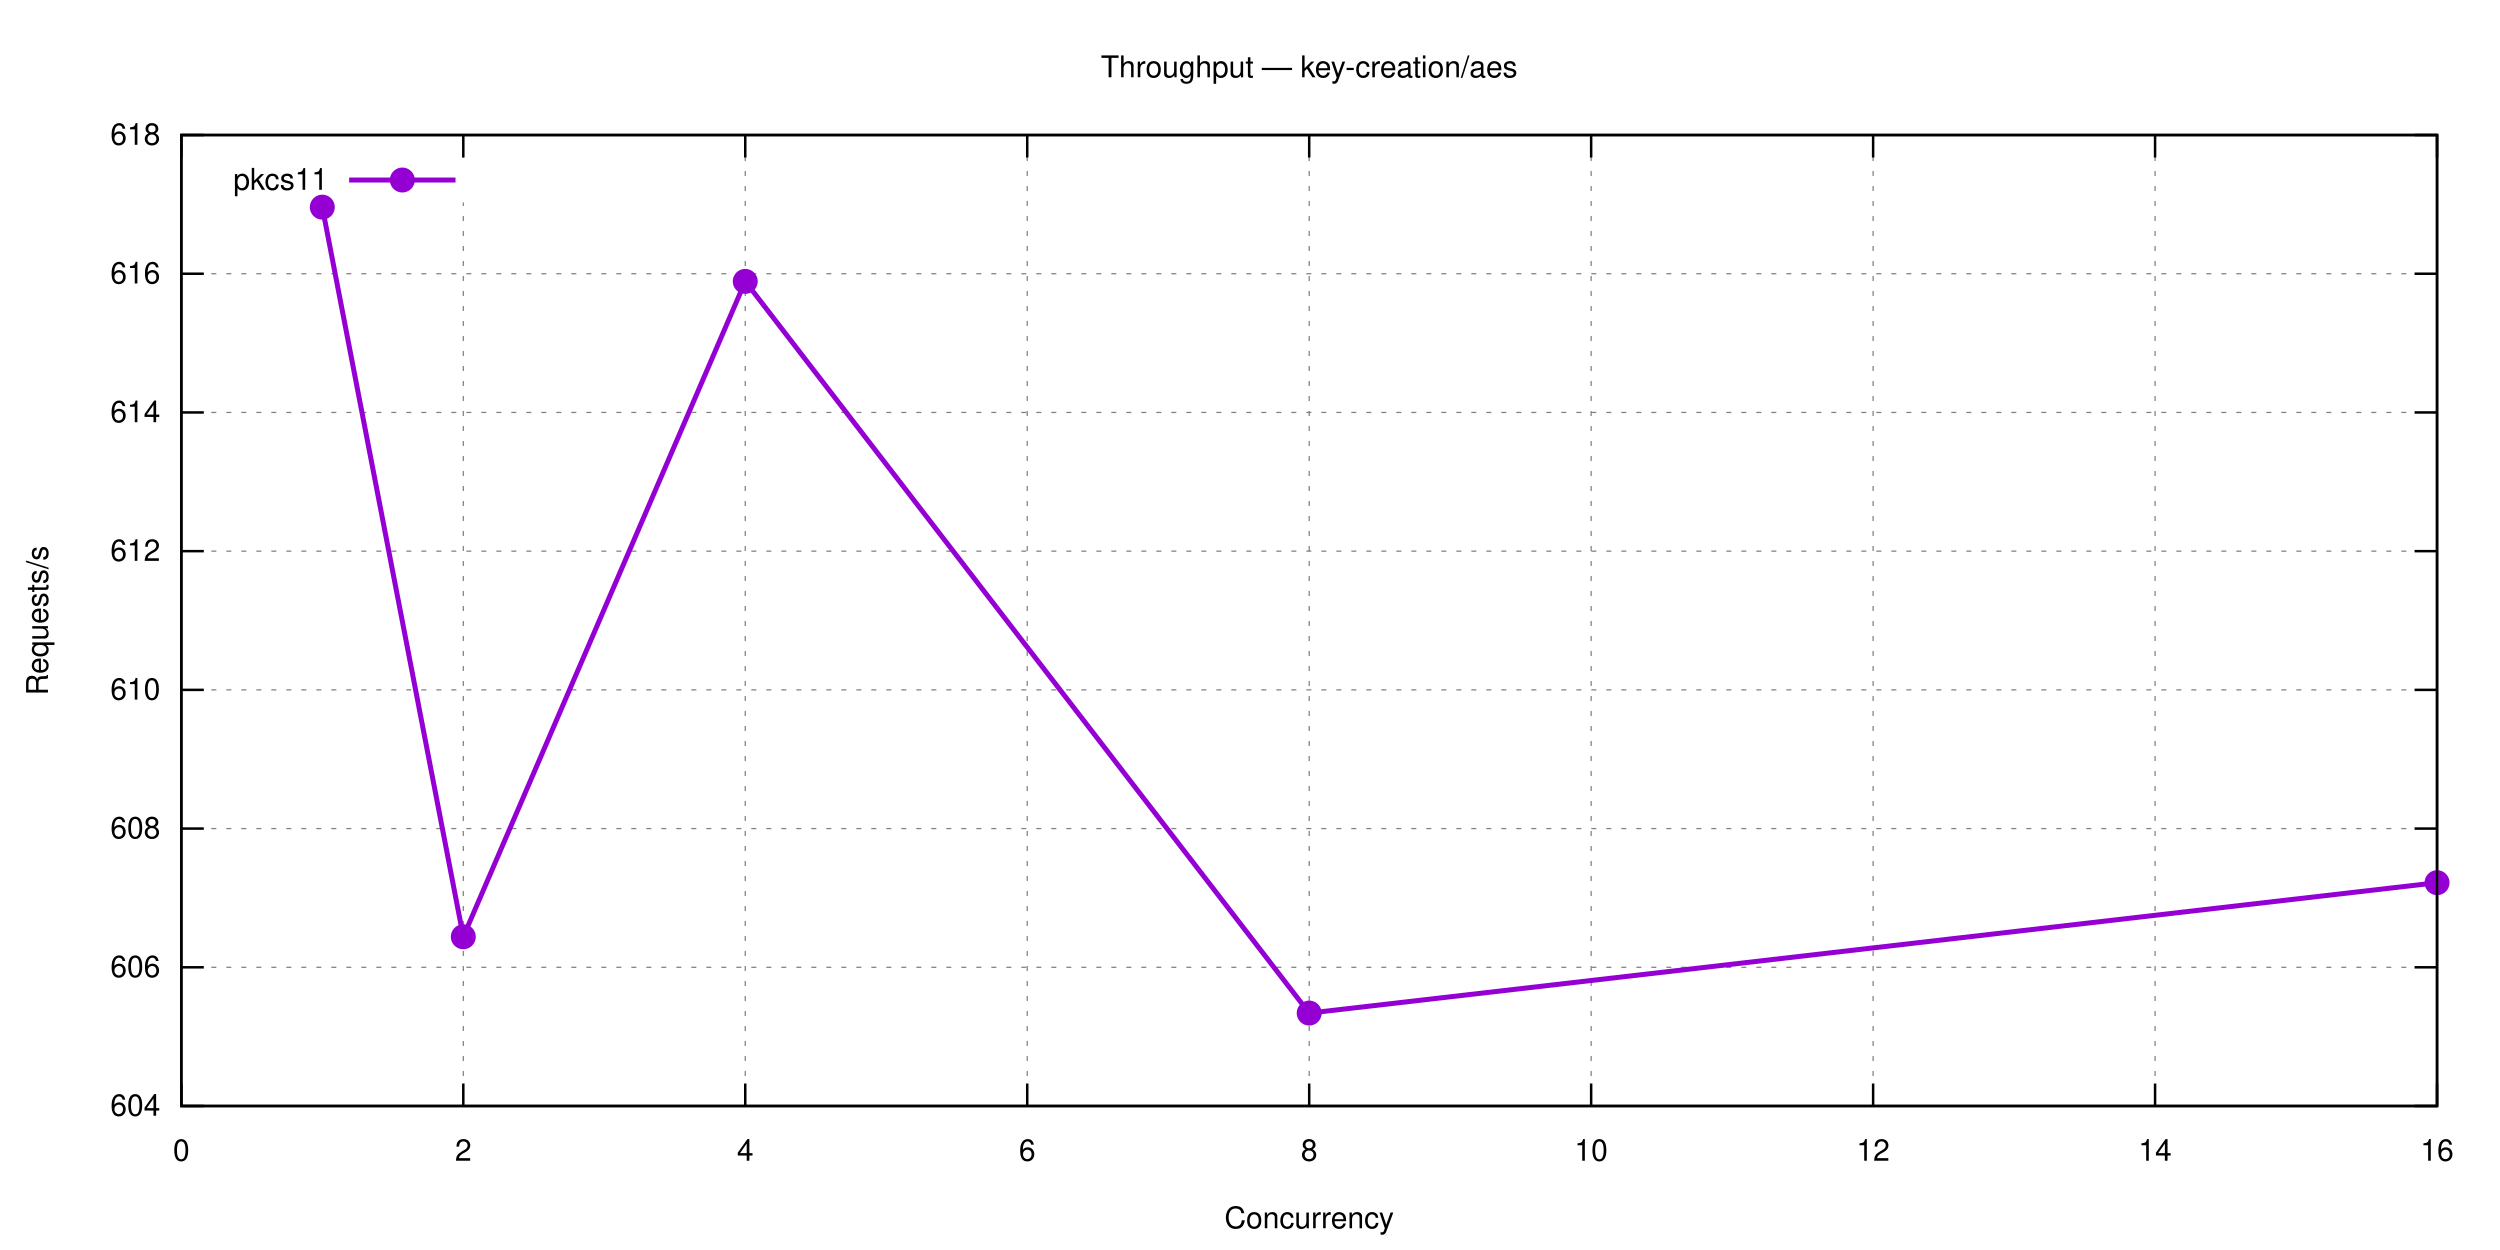
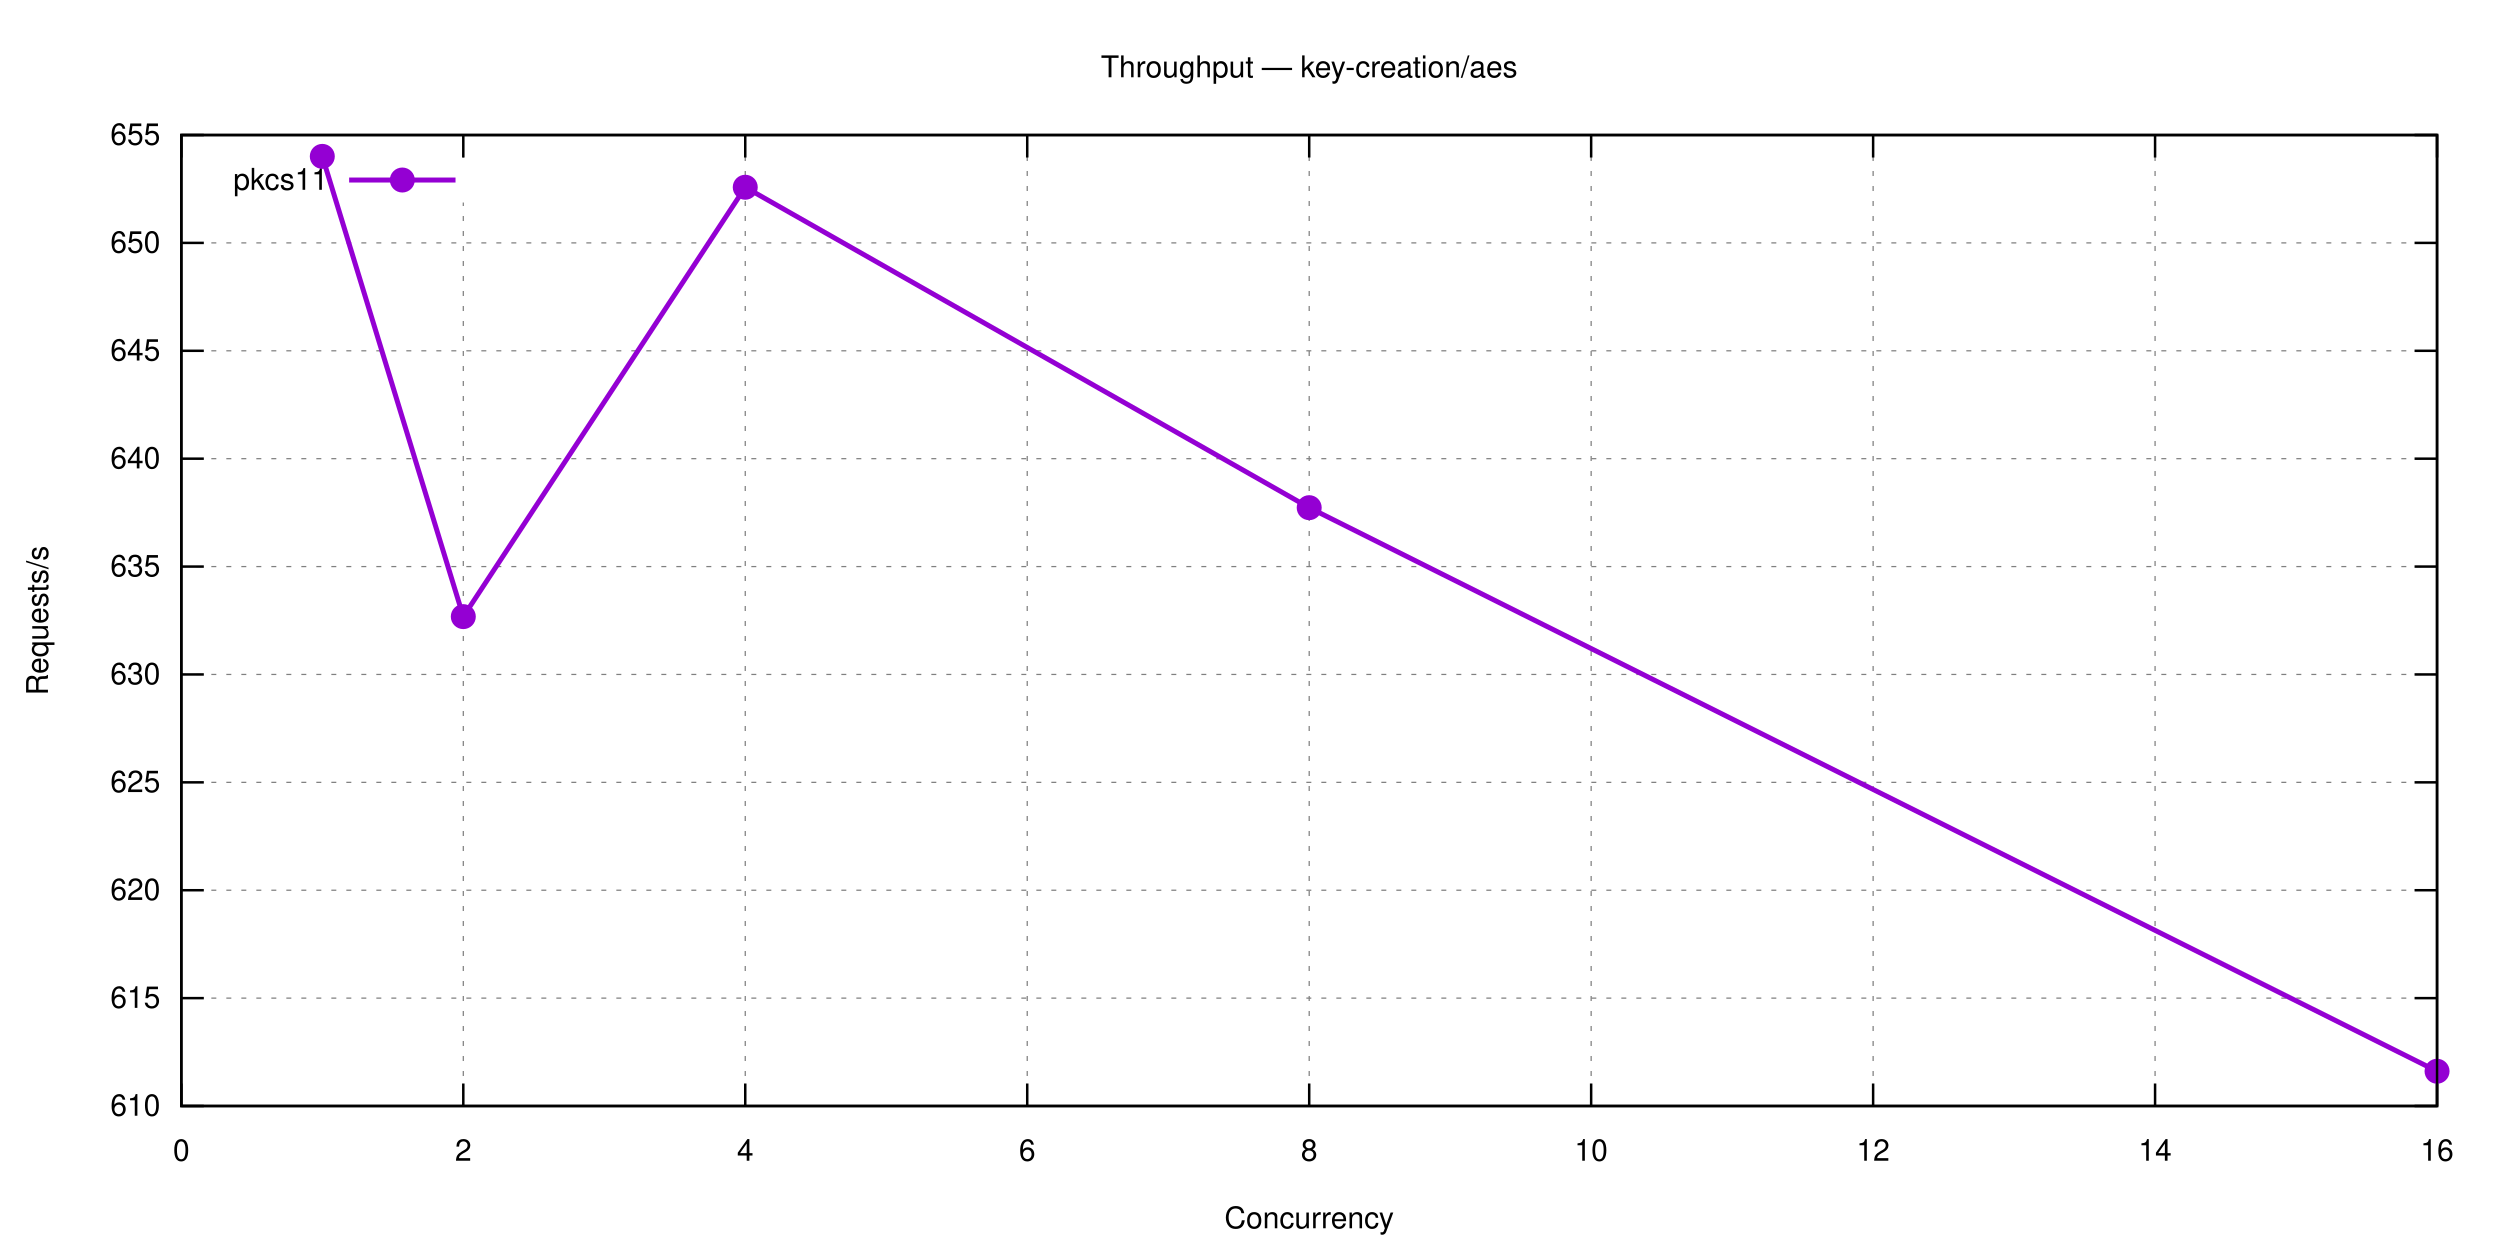
<svg xmlns="http://www.w3.org/2000/svg" xmlns:xlink="http://www.w3.org/1999/xlink" width="1000" height="500" viewBox="0 0 1000 500">
  <g id="gnuplot_canvas">
    <rect x="0" y="0" width="1000" height="500" fill="none" />
    <defs>
      <circle id="gpDot" r="0.5" stroke-width="0.5" stroke="currentColor" />
      <path id="gpPt0" stroke-width="0.222" stroke="currentColor" d="M-1,0 h2 M0,-1 v2" />
      <path id="gpPt1" stroke-width="0.222" stroke="currentColor" d="M-1,-1 L1,1 M1,-1 L-1,1" />
      <path id="gpPt2" stroke-width="0.222" stroke="currentColor" d="M-1,0 L1,0 M0,-1 L0,1 M-1,-1 L1,1 M-1,1 L1,-1" />
      <rect id="gpPt3" stroke-width="0.222" stroke="currentColor" x="-1" y="-1" width="2" height="2" />
      <rect id="gpPt4" stroke-width="0.222" stroke="currentColor" fill="currentColor" x="-1" y="-1" width="2" height="2" />
      <circle id="gpPt5" stroke-width="0.222" stroke="currentColor" cx="0" cy="0" r="1" />
      <use xlink:href="#gpPt5" id="gpPt6" fill="currentColor" stroke="none" />
      <path id="gpPt7" stroke-width="0.222" stroke="currentColor" d="M0,-1.33 L-1.33,0.67 L1.33,0.67 z" />
      <use xlink:href="#gpPt7" id="gpPt8" fill="currentColor" stroke="none" />
      <use xlink:href="#gpPt7" id="gpPt9" stroke="currentColor" transform="rotate(180)" />
      <use xlink:href="#gpPt9" id="gpPt10" fill="currentColor" stroke="none" />
      <use xlink:href="#gpPt3" id="gpPt11" stroke="currentColor" transform="rotate(45)" />
      <use xlink:href="#gpPt11" id="gpPt12" fill="currentColor" stroke="none" />
      <path id="gpPt13" stroke-width="0.222" stroke="currentColor" d="M0,1.330 L1.265,0.411 L0.782,-1.067 L-0.782,-1.076 L-1.265,0.411 z" />
      <use xlink:href="#gpPt13" id="gpPt14" fill="currentColor" stroke="none" />
      <filter id="textbox" filterUnits="objectBoundingBox" x="0" y="0" height="1" width="1">
        <feFlood flood-color="white" flood-opacity="1" result="bgnd" />
        <feComposite in="SourceGraphic" in2="bgnd" operator="atop" />
      </filter>
      <filter id="greybox" filterUnits="objectBoundingBox" x="0" y="0" height="1" width="1">
        <feFlood flood-color="lightgrey" flood-opacity="1" result="grey" />
        <feComposite in="SourceGraphic" in2="grey" operator="atop" />
      </filter>
    </defs>
    <g fill="none" color="white" stroke="currentColor" stroke-width="1.00" stroke-linecap="butt" stroke-linejoin="miter">
</g>
    <g fill="none" color="black" stroke="currentColor" stroke-width="1.00" stroke-linecap="butt" stroke-linejoin="miter">
</g>
    <g fill="none" color="black" stroke="black" stroke-width="0.50" stroke-linecap="butt" stroke-linejoin="miter">
</g>
    <g fill="none" color="gray" stroke="currentColor" stroke-width="0.50" stroke-linecap="butt" stroke-linejoin="miter">
      <path stroke="gray" stroke-dasharray="2,4" class="gridline" d="M72.53,442.40 L974.82,442.40  " />
    </g>
    <g fill="none" color="gray" stroke="gray" stroke-width="1.00" stroke-linecap="butt" stroke-linejoin="miter">
</g>
    <g fill="none" color="black" stroke="currentColor" stroke-width="1.00" stroke-linecap="butt" stroke-linejoin="miter">
      <path stroke="black" d="M72.53,442.40 L81.53,442.40 M974.82,442.40 L965.82,442.40  " />
      <g transform="translate(64.14,446.30)" stroke="none" fill="black" font-family="Helvetica" font-size="12.00" text-anchor="end">
        <text>
-           <tspan font-family="Helvetica"> 604</tspan>
-         </text>
-       </g>
-     </g>
-     <g fill="none" color="black" stroke="currentColor" stroke-width="1.00" stroke-linecap="butt" stroke-linejoin="miter">
- </g>
-     <g fill="none" color="black" stroke="black" stroke-width="0.50" stroke-linecap="butt" stroke-linejoin="miter">
- </g>
-     <g fill="none" color="gray" stroke="currentColor" stroke-width="0.50" stroke-linecap="butt" stroke-linejoin="miter">
-       <path stroke="gray" stroke-dasharray="2,4" class="gridline" d="M72.53,386.92 L974.82,386.92  " />
-     </g>
-     <g fill="none" color="gray" stroke="gray" stroke-width="1.00" stroke-linecap="butt" stroke-linejoin="miter">
- </g>
-     <g fill="none" color="black" stroke="currentColor" stroke-width="1.00" stroke-linecap="butt" stroke-linejoin="miter">
-       <path stroke="black" d="M72.53,386.92 L81.53,386.92 M974.82,386.92 L965.82,386.92  " />
-       <g transform="translate(64.14,390.82)" stroke="none" fill="black" font-family="Helvetica" font-size="12.00" text-anchor="end">
-         <text>
-           <tspan font-family="Helvetica"> 606</tspan>
-         </text>
-       </g>
-     </g>
-     <g fill="none" color="black" stroke="currentColor" stroke-width="1.00" stroke-linecap="butt" stroke-linejoin="miter">
- </g>
-     <g fill="none" color="black" stroke="black" stroke-width="0.50" stroke-linecap="butt" stroke-linejoin="miter">
- </g>
-     <g fill="none" color="gray" stroke="currentColor" stroke-width="0.50" stroke-linecap="butt" stroke-linejoin="miter">
-       <path stroke="gray" stroke-dasharray="2,4" class="gridline" d="M72.53,331.43 L974.82,331.43  " />
-     </g>
-     <g fill="none" color="gray" stroke="gray" stroke-width="1.00" stroke-linecap="butt" stroke-linejoin="miter">
- </g>
-     <g fill="none" color="black" stroke="currentColor" stroke-width="1.00" stroke-linecap="butt" stroke-linejoin="miter">
-       <path stroke="black" d="M72.53,331.43 L81.53,331.43 M974.82,331.43 L965.82,331.43  " />
-       <g transform="translate(64.14,335.33)" stroke="none" fill="black" font-family="Helvetica" font-size="12.00" text-anchor="end">
-         <text>
-           <tspan font-family="Helvetica"> 608</tspan>
-         </text>
-       </g>
-     </g>
-     <g fill="none" color="black" stroke="currentColor" stroke-width="1.00" stroke-linecap="butt" stroke-linejoin="miter">
- </g>
-     <g fill="none" color="black" stroke="black" stroke-width="0.50" stroke-linecap="butt" stroke-linejoin="miter">
- </g>
-     <g fill="none" color="gray" stroke="currentColor" stroke-width="0.50" stroke-linecap="butt" stroke-linejoin="miter">
-       <path stroke="gray" stroke-dasharray="2,4" class="gridline" d="M72.53,275.95 L974.82,275.95  " />
-     </g>
-     <g fill="none" color="gray" stroke="gray" stroke-width="1.00" stroke-linecap="butt" stroke-linejoin="miter">
- </g>
-     <g fill="none" color="black" stroke="currentColor" stroke-width="1.00" stroke-linecap="butt" stroke-linejoin="miter">
-       <path stroke="black" d="M72.53,275.95 L81.53,275.95 M974.82,275.95 L965.82,275.95  " />
-       <g transform="translate(64.14,279.85)" stroke="none" fill="black" font-family="Helvetica" font-size="12.00" text-anchor="end">
-         <text>
          <tspan font-family="Helvetica"> 610</tspan>
        </text>
      </g>
    </g>
    <g fill="none" color="black" stroke="currentColor" stroke-width="1.00" stroke-linecap="butt" stroke-linejoin="miter">
</g>
    <g fill="none" color="black" stroke="black" stroke-width="0.50" stroke-linecap="butt" stroke-linejoin="miter">
</g>
    <g fill="none" color="gray" stroke="currentColor" stroke-width="0.50" stroke-linecap="butt" stroke-linejoin="miter">
-       <path stroke="gray" stroke-dasharray="2,4" class="gridline" d="M72.53,220.46 L974.82,220.46  " />
-     </g>
-     <g fill="none" color="gray" stroke="gray" stroke-width="1.00" stroke-linecap="butt" stroke-linejoin="miter">
- </g>
-     <g fill="none" color="black" stroke="currentColor" stroke-width="1.00" stroke-linecap="butt" stroke-linejoin="miter">
-       <path stroke="black" d="M72.53,220.46 L81.53,220.46 M974.82,220.46 L965.82,220.46  " />
-       <g transform="translate(64.14,224.36)" stroke="none" fill="black" font-family="Helvetica" font-size="12.00" text-anchor="end">
-         <text>
-           <tspan font-family="Helvetica"> 612</tspan>
-         </text>
-       </g>
-     </g>
-     <g fill="none" color="black" stroke="currentColor" stroke-width="1.00" stroke-linecap="butt" stroke-linejoin="miter">
- </g>
-     <g fill="none" color="black" stroke="black" stroke-width="0.50" stroke-linecap="butt" stroke-linejoin="miter">
- </g>
-     <g fill="none" color="gray" stroke="currentColor" stroke-width="0.50" stroke-linecap="butt" stroke-linejoin="miter">
-       <path stroke="gray" stroke-dasharray="2,4" class="gridline" d="M72.53,164.98 L974.82,164.98  " />
-     </g>
-     <g fill="none" color="gray" stroke="gray" stroke-width="1.00" stroke-linecap="butt" stroke-linejoin="miter">
- </g>
-     <g fill="none" color="black" stroke="currentColor" stroke-width="1.00" stroke-linecap="butt" stroke-linejoin="miter">
-       <path stroke="black" d="M72.53,164.98 L81.53,164.98 M974.82,164.98 L965.82,164.98  " />
-       <g transform="translate(64.14,168.88)" stroke="none" fill="black" font-family="Helvetica" font-size="12.00" text-anchor="end">
-         <text>
-           <tspan font-family="Helvetica"> 614</tspan>
-         </text>
-       </g>
-     </g>
-     <g fill="none" color="black" stroke="currentColor" stroke-width="1.00" stroke-linecap="butt" stroke-linejoin="miter">
- </g>
-     <g fill="none" color="black" stroke="black" stroke-width="0.50" stroke-linecap="butt" stroke-linejoin="miter">
- </g>
-     <g fill="none" color="gray" stroke="currentColor" stroke-width="0.50" stroke-linecap="butt" stroke-linejoin="miter">
-       <path stroke="gray" stroke-dasharray="2,4" class="gridline" d="M72.53,109.49 L974.82,109.49  " />
-     </g>
-     <g fill="none" color="gray" stroke="gray" stroke-width="1.00" stroke-linecap="butt" stroke-linejoin="miter">
- </g>
-     <g fill="none" color="black" stroke="currentColor" stroke-width="1.00" stroke-linecap="butt" stroke-linejoin="miter">
-       <path stroke="black" d="M72.53,109.49 L81.53,109.49 M974.82,109.49 L965.82,109.49  " />
-       <g transform="translate(64.14,113.39)" stroke="none" fill="black" font-family="Helvetica" font-size="12.00" text-anchor="end">
-         <text>
-           <tspan font-family="Helvetica"> 616</tspan>
+       <path stroke="gray" stroke-dasharray="2,4" class="gridline" d="M72.53,399.25 L974.82,399.25  " />
+     </g>
+     <g fill="none" color="gray" stroke="gray" stroke-width="1.00" stroke-linecap="butt" stroke-linejoin="miter">
+ </g>
+     <g fill="none" color="black" stroke="currentColor" stroke-width="1.00" stroke-linecap="butt" stroke-linejoin="miter">
+       <path stroke="black" d="M72.53,399.25 L81.53,399.25 M974.82,399.25 L965.82,399.25  " />
+       <g transform="translate(64.14,403.15)" stroke="none" fill="black" font-family="Helvetica" font-size="12.00" text-anchor="end">
+         <text>
+           <tspan font-family="Helvetica"> 615</tspan>
+         </text>
+       </g>
+     </g>
+     <g fill="none" color="black" stroke="currentColor" stroke-width="1.00" stroke-linecap="butt" stroke-linejoin="miter">
+ </g>
+     <g fill="none" color="black" stroke="black" stroke-width="0.50" stroke-linecap="butt" stroke-linejoin="miter">
+ </g>
+     <g fill="none" color="gray" stroke="currentColor" stroke-width="0.50" stroke-linecap="butt" stroke-linejoin="miter">
+       <path stroke="gray" stroke-dasharray="2,4" class="gridline" d="M72.53,356.09 L974.82,356.09  " />
+     </g>
+     <g fill="none" color="gray" stroke="gray" stroke-width="1.00" stroke-linecap="butt" stroke-linejoin="miter">
+ </g>
+     <g fill="none" color="black" stroke="currentColor" stroke-width="1.00" stroke-linecap="butt" stroke-linejoin="miter">
+       <path stroke="black" d="M72.53,356.09 L81.53,356.09 M974.82,356.09 L965.82,356.09  " />
+       <g transform="translate(64.14,359.99)" stroke="none" fill="black" font-family="Helvetica" font-size="12.00" text-anchor="end">
+         <text>
+           <tspan font-family="Helvetica"> 620</tspan>
+         </text>
+       </g>
+     </g>
+     <g fill="none" color="black" stroke="currentColor" stroke-width="1.00" stroke-linecap="butt" stroke-linejoin="miter">
+ </g>
+     <g fill="none" color="black" stroke="black" stroke-width="0.50" stroke-linecap="butt" stroke-linejoin="miter">
+ </g>
+     <g fill="none" color="gray" stroke="currentColor" stroke-width="0.50" stroke-linecap="butt" stroke-linejoin="miter">
+       <path stroke="gray" stroke-dasharray="2,4" class="gridline" d="M72.53,312.94 L974.82,312.94  " />
+     </g>
+     <g fill="none" color="gray" stroke="gray" stroke-width="1.00" stroke-linecap="butt" stroke-linejoin="miter">
+ </g>
+     <g fill="none" color="black" stroke="currentColor" stroke-width="1.00" stroke-linecap="butt" stroke-linejoin="miter">
+       <path stroke="black" d="M72.53,312.94 L81.53,312.94 M974.82,312.94 L965.82,312.94  " />
+       <g transform="translate(64.14,316.84)" stroke="none" fill="black" font-family="Helvetica" font-size="12.00" text-anchor="end">
+         <text>
+           <tspan font-family="Helvetica"> 625</tspan>
+         </text>
+       </g>
+     </g>
+     <g fill="none" color="black" stroke="currentColor" stroke-width="1.00" stroke-linecap="butt" stroke-linejoin="miter">
+ </g>
+     <g fill="none" color="black" stroke="black" stroke-width="0.50" stroke-linecap="butt" stroke-linejoin="miter">
+ </g>
+     <g fill="none" color="gray" stroke="currentColor" stroke-width="0.50" stroke-linecap="butt" stroke-linejoin="miter">
+       <path stroke="gray" stroke-dasharray="2,4" class="gridline" d="M72.53,269.78 L974.82,269.78  " />
+     </g>
+     <g fill="none" color="gray" stroke="gray" stroke-width="1.00" stroke-linecap="butt" stroke-linejoin="miter">
+ </g>
+     <g fill="none" color="black" stroke="currentColor" stroke-width="1.00" stroke-linecap="butt" stroke-linejoin="miter">
+       <path stroke="black" d="M72.53,269.78 L81.53,269.78 M974.82,269.78 L965.82,269.78  " />
+       <g transform="translate(64.14,273.68)" stroke="none" fill="black" font-family="Helvetica" font-size="12.00" text-anchor="end">
+         <text>
+           <tspan font-family="Helvetica"> 630</tspan>
+         </text>
+       </g>
+     </g>
+     <g fill="none" color="black" stroke="currentColor" stroke-width="1.00" stroke-linecap="butt" stroke-linejoin="miter">
+ </g>
+     <g fill="none" color="black" stroke="black" stroke-width="0.50" stroke-linecap="butt" stroke-linejoin="miter">
+ </g>
+     <g fill="none" color="gray" stroke="currentColor" stroke-width="0.50" stroke-linecap="butt" stroke-linejoin="miter">
+       <path stroke="gray" stroke-dasharray="2,4" class="gridline" d="M72.53,226.63 L974.82,226.63  " />
+     </g>
+     <g fill="none" color="gray" stroke="gray" stroke-width="1.00" stroke-linecap="butt" stroke-linejoin="miter">
+ </g>
+     <g fill="none" color="black" stroke="currentColor" stroke-width="1.00" stroke-linecap="butt" stroke-linejoin="miter">
+       <path stroke="black" d="M72.53,226.63 L81.53,226.63 M974.82,226.63 L965.82,226.63  " />
+       <g transform="translate(64.14,230.53)" stroke="none" fill="black" font-family="Helvetica" font-size="12.00" text-anchor="end">
+         <text>
+           <tspan font-family="Helvetica"> 635</tspan>
+         </text>
+       </g>
+     </g>
+     <g fill="none" color="black" stroke="currentColor" stroke-width="1.00" stroke-linecap="butt" stroke-linejoin="miter">
+ </g>
+     <g fill="none" color="black" stroke="black" stroke-width="0.50" stroke-linecap="butt" stroke-linejoin="miter">
+ </g>
+     <g fill="none" color="gray" stroke="currentColor" stroke-width="0.50" stroke-linecap="butt" stroke-linejoin="miter">
+       <path stroke="gray" stroke-dasharray="2,4" class="gridline" d="M72.53,183.47 L974.82,183.47  " />
+     </g>
+     <g fill="none" color="gray" stroke="gray" stroke-width="1.00" stroke-linecap="butt" stroke-linejoin="miter">
+ </g>
+     <g fill="none" color="black" stroke="currentColor" stroke-width="1.00" stroke-linecap="butt" stroke-linejoin="miter">
+       <path stroke="black" d="M72.53,183.47 L81.53,183.47 M974.82,183.47 L965.82,183.47  " />
+       <g transform="translate(64.14,187.37)" stroke="none" fill="black" font-family="Helvetica" font-size="12.00" text-anchor="end">
+         <text>
+           <tspan font-family="Helvetica"> 640</tspan>
+         </text>
+       </g>
+     </g>
+     <g fill="none" color="black" stroke="currentColor" stroke-width="1.00" stroke-linecap="butt" stroke-linejoin="miter">
+ </g>
+     <g fill="none" color="black" stroke="black" stroke-width="0.50" stroke-linecap="butt" stroke-linejoin="miter">
+ </g>
+     <g fill="none" color="gray" stroke="currentColor" stroke-width="0.50" stroke-linecap="butt" stroke-linejoin="miter">
+       <path stroke="gray" stroke-dasharray="2,4" class="gridline" d="M72.53,140.32 L974.82,140.32  " />
+     </g>
+     <g fill="none" color="gray" stroke="gray" stroke-width="1.00" stroke-linecap="butt" stroke-linejoin="miter">
+ </g>
+     <g fill="none" color="black" stroke="currentColor" stroke-width="1.00" stroke-linecap="butt" stroke-linejoin="miter">
+       <path stroke="black" d="M72.53,140.32 L81.53,140.32 M974.82,140.32 L965.82,140.32  " />
+       <g transform="translate(64.14,144.22)" stroke="none" fill="black" font-family="Helvetica" font-size="12.00" text-anchor="end">
+         <text>
+           <tspan font-family="Helvetica"> 645</tspan>
+         </text>
+       </g>
+     </g>
+     <g fill="none" color="black" stroke="currentColor" stroke-width="1.00" stroke-linecap="butt" stroke-linejoin="miter">
+ </g>
+     <g fill="none" color="black" stroke="black" stroke-width="0.50" stroke-linecap="butt" stroke-linejoin="miter">
+ </g>
+     <g fill="none" color="gray" stroke="currentColor" stroke-width="0.50" stroke-linecap="butt" stroke-linejoin="miter">
+       <path stroke="gray" stroke-dasharray="2,4" class="gridline" d="M72.53,97.16 L974.82,97.16  " />
+     </g>
+     <g fill="none" color="gray" stroke="gray" stroke-width="1.00" stroke-linecap="butt" stroke-linejoin="miter">
+ </g>
+     <g fill="none" color="black" stroke="currentColor" stroke-width="1.00" stroke-linecap="butt" stroke-linejoin="miter">
+       <path stroke="black" d="M72.53,97.16 L81.53,97.16 M974.82,97.16 L965.82,97.16  " />
+       <g transform="translate(64.14,101.06)" stroke="none" fill="black" font-family="Helvetica" font-size="12.00" text-anchor="end">
+         <text>
+           <tspan font-family="Helvetica"> 650</tspan>
        </text>
      </g>
    </g>
    <g fill="none" color="black" stroke="currentColor" stroke-width="1.00" stroke-linecap="butt" stroke-linejoin="miter">
</g>
    <g fill="none" color="black" stroke="black" stroke-width="0.50" stroke-linecap="butt" stroke-linejoin="miter">
</g>
    <g fill="none" color="gray" stroke="currentColor" stroke-width="0.50" stroke-linecap="butt" stroke-linejoin="miter">
      <path stroke="gray" stroke-dasharray="2,4" class="gridline" d="M72.53,54.01 L974.82,54.01  " />
    </g>
    <g fill="none" color="gray" stroke="gray" stroke-width="1.00" stroke-linecap="butt" stroke-linejoin="miter">
</g>
    <g fill="none" color="black" stroke="currentColor" stroke-width="1.00" stroke-linecap="butt" stroke-linejoin="miter">
      <path stroke="black" d="M72.53,54.01 L81.53,54.01 M974.82,54.01 L965.82,54.01  " />
      <g transform="translate(64.14,57.91)" stroke="none" fill="black" font-family="Helvetica" font-size="12.00" text-anchor="end">
        <text>
-           <tspan font-family="Helvetica"> 618</tspan>
+           <tspan font-family="Helvetica"> 655</tspan>
        </text>
      </g>
    </g>
    <g fill="none" color="black" stroke="currentColor" stroke-width="1.00" stroke-linecap="butt" stroke-linejoin="miter">
</g>
    <g fill="none" color="black" stroke="black" stroke-width="0.50" stroke-linecap="butt" stroke-linejoin="miter">
</g>
    <g fill="none" color="gray" stroke="currentColor" stroke-width="0.50" stroke-linecap="butt" stroke-linejoin="miter">
      <path stroke="gray" stroke-dasharray="2,4" class="gridline" d="M72.53,442.40 L72.53,54.01  " />
    </g>
    <g fill="none" color="gray" stroke="gray" stroke-width="1.00" stroke-linecap="butt" stroke-linejoin="miter">
</g>
    <g fill="none" color="black" stroke="currentColor" stroke-width="1.00" stroke-linecap="butt" stroke-linejoin="miter">
      <path stroke="black" d="M72.53,442.40 L72.53,433.40 M72.53,54.01 L72.53,63.01  " />
      <g transform="translate(72.53,464.30)" stroke="none" fill="black" font-family="Helvetica" font-size="12.00" text-anchor="middle">
        <text>
          <tspan font-family="Helvetica"> 0</tspan>
        </text>
      </g>
    </g>
    <g fill="none" color="black" stroke="currentColor" stroke-width="1.00" stroke-linecap="butt" stroke-linejoin="miter">
</g>
    <g fill="none" color="black" stroke="black" stroke-width="0.50" stroke-linecap="butt" stroke-linejoin="miter">
</g>
    <g fill="none" color="gray" stroke="currentColor" stroke-width="0.50" stroke-linecap="butt" stroke-linejoin="miter">
      <path stroke="gray" stroke-dasharray="2,4" class="gridline" d="M185.32,442.40 L185.32,81.01 M185.32,63.01 L185.32,54.01  " />
    </g>
    <g fill="none" color="gray" stroke="gray" stroke-width="1.00" stroke-linecap="butt" stroke-linejoin="miter">
</g>
    <g fill="none" color="black" stroke="currentColor" stroke-width="1.00" stroke-linecap="butt" stroke-linejoin="miter">
      <path stroke="black" d="M185.32,442.40 L185.32,433.40 M185.32,54.01 L185.32,63.01  " />
      <g transform="translate(185.32,464.30)" stroke="none" fill="black" font-family="Helvetica" font-size="12.00" text-anchor="middle">
        <text>
          <tspan font-family="Helvetica"> 2</tspan>
        </text>
      </g>
    </g>
    <g fill="none" color="black" stroke="currentColor" stroke-width="1.00" stroke-linecap="butt" stroke-linejoin="miter">
</g>
    <g fill="none" color="black" stroke="black" stroke-width="0.50" stroke-linecap="butt" stroke-linejoin="miter">
</g>
    <g fill="none" color="gray" stroke="currentColor" stroke-width="0.50" stroke-linecap="butt" stroke-linejoin="miter">
      <path stroke="gray" stroke-dasharray="2,4" class="gridline" d="M298.10,442.40 L298.10,54.01  " />
    </g>
    <g fill="none" color="gray" stroke="gray" stroke-width="1.00" stroke-linecap="butt" stroke-linejoin="miter">
</g>
    <g fill="none" color="black" stroke="currentColor" stroke-width="1.00" stroke-linecap="butt" stroke-linejoin="miter">
      <path stroke="black" d="M298.10,442.40 L298.10,433.40 M298.10,54.01 L298.10,63.01  " />
      <g transform="translate(298.10,464.30)" stroke="none" fill="black" font-family="Helvetica" font-size="12.00" text-anchor="middle">
        <text>
          <tspan font-family="Helvetica"> 4</tspan>
        </text>
      </g>
    </g>
    <g fill="none" color="black" stroke="currentColor" stroke-width="1.00" stroke-linecap="butt" stroke-linejoin="miter">
</g>
    <g fill="none" color="black" stroke="black" stroke-width="0.50" stroke-linecap="butt" stroke-linejoin="miter">
</g>
    <g fill="none" color="gray" stroke="currentColor" stroke-width="0.50" stroke-linecap="butt" stroke-linejoin="miter">
      <path stroke="gray" stroke-dasharray="2,4" class="gridline" d="M410.89,442.40 L410.89,54.01  " />
    </g>
    <g fill="none" color="gray" stroke="gray" stroke-width="1.00" stroke-linecap="butt" stroke-linejoin="miter">
</g>
    <g fill="none" color="black" stroke="currentColor" stroke-width="1.00" stroke-linecap="butt" stroke-linejoin="miter">
      <path stroke="black" d="M410.89,442.40 L410.89,433.40 M410.89,54.01 L410.89,63.01  " />
      <g transform="translate(410.89,464.30)" stroke="none" fill="black" font-family="Helvetica" font-size="12.00" text-anchor="middle">
        <text>
          <tspan font-family="Helvetica"> 6</tspan>
        </text>
      </g>
    </g>
    <g fill="none" color="black" stroke="currentColor" stroke-width="1.00" stroke-linecap="butt" stroke-linejoin="miter">
</g>
    <g fill="none" color="black" stroke="black" stroke-width="0.50" stroke-linecap="butt" stroke-linejoin="miter">
</g>
    <g fill="none" color="gray" stroke="currentColor" stroke-width="0.50" stroke-linecap="butt" stroke-linejoin="miter">
      <path stroke="gray" stroke-dasharray="2,4" class="gridline" d="M523.68,442.40 L523.68,54.01  " />
    </g>
    <g fill="none" color="gray" stroke="gray" stroke-width="1.00" stroke-linecap="butt" stroke-linejoin="miter">
</g>
    <g fill="none" color="black" stroke="currentColor" stroke-width="1.00" stroke-linecap="butt" stroke-linejoin="miter">
      <path stroke="black" d="M523.68,442.40 L523.68,433.40 M523.68,54.01 L523.68,63.01  " />
      <g transform="translate(523.68,464.30)" stroke="none" fill="black" font-family="Helvetica" font-size="12.00" text-anchor="middle">
        <text>
          <tspan font-family="Helvetica"> 8</tspan>
        </text>
      </g>
    </g>
    <g fill="none" color="black" stroke="currentColor" stroke-width="1.00" stroke-linecap="butt" stroke-linejoin="miter">
</g>
    <g fill="none" color="black" stroke="black" stroke-width="0.50" stroke-linecap="butt" stroke-linejoin="miter">
</g>
    <g fill="none" color="gray" stroke="currentColor" stroke-width="0.50" stroke-linecap="butt" stroke-linejoin="miter">
      <path stroke="gray" stroke-dasharray="2,4" class="gridline" d="M636.46,442.40 L636.46,54.01  " />
    </g>
    <g fill="none" color="gray" stroke="gray" stroke-width="1.00" stroke-linecap="butt" stroke-linejoin="miter">
</g>
    <g fill="none" color="black" stroke="currentColor" stroke-width="1.00" stroke-linecap="butt" stroke-linejoin="miter">
      <path stroke="black" d="M636.46,442.40 L636.46,433.40 M636.46,54.01 L636.46,63.01  " />
      <g transform="translate(636.46,464.30)" stroke="none" fill="black" font-family="Helvetica" font-size="12.00" text-anchor="middle">
        <text>
          <tspan font-family="Helvetica"> 10</tspan>
        </text>
      </g>
    </g>
    <g fill="none" color="black" stroke="currentColor" stroke-width="1.00" stroke-linecap="butt" stroke-linejoin="miter">
</g>
    <g fill="none" color="black" stroke="black" stroke-width="0.50" stroke-linecap="butt" stroke-linejoin="miter">
</g>
    <g fill="none" color="gray" stroke="currentColor" stroke-width="0.50" stroke-linecap="butt" stroke-linejoin="miter">
      <path stroke="gray" stroke-dasharray="2,4" class="gridline" d="M749.25,442.40 L749.25,54.01  " />
    </g>
    <g fill="none" color="gray" stroke="gray" stroke-width="1.00" stroke-linecap="butt" stroke-linejoin="miter">
</g>
    <g fill="none" color="black" stroke="currentColor" stroke-width="1.00" stroke-linecap="butt" stroke-linejoin="miter">
      <path stroke="black" d="M749.25,442.40 L749.25,433.40 M749.25,54.01 L749.25,63.01  " />
      <g transform="translate(749.25,464.30)" stroke="none" fill="black" font-family="Helvetica" font-size="12.00" text-anchor="middle">
        <text>
          <tspan font-family="Helvetica"> 12</tspan>
        </text>
      </g>
    </g>
    <g fill="none" color="black" stroke="currentColor" stroke-width="1.00" stroke-linecap="butt" stroke-linejoin="miter">
</g>
    <g fill="none" color="black" stroke="black" stroke-width="0.50" stroke-linecap="butt" stroke-linejoin="miter">
</g>
    <g fill="none" color="gray" stroke="currentColor" stroke-width="0.50" stroke-linecap="butt" stroke-linejoin="miter">
      <path stroke="gray" stroke-dasharray="2,4" class="gridline" d="M862.03,442.40 L862.03,54.01  " />
    </g>
    <g fill="none" color="gray" stroke="gray" stroke-width="1.00" stroke-linecap="butt" stroke-linejoin="miter">
</g>
    <g fill="none" color="black" stroke="currentColor" stroke-width="1.00" stroke-linecap="butt" stroke-linejoin="miter">
      <path stroke="black" d="M862.03,442.40 L862.03,433.40 M862.03,54.01 L862.03,63.01  " />
      <g transform="translate(862.03,464.30)" stroke="none" fill="black" font-family="Helvetica" font-size="12.00" text-anchor="middle">
        <text>
          <tspan font-family="Helvetica"> 14</tspan>
        </text>
      </g>
    </g>
    <g fill="none" color="black" stroke="currentColor" stroke-width="1.00" stroke-linecap="butt" stroke-linejoin="miter">
</g>
    <g fill="none" color="black" stroke="black" stroke-width="0.50" stroke-linecap="butt" stroke-linejoin="miter">
</g>
    <g fill="none" color="gray" stroke="currentColor" stroke-width="0.50" stroke-linecap="butt" stroke-linejoin="miter">
      <path stroke="gray" stroke-dasharray="2,4" class="gridline" d="M974.82,442.40 L974.82,54.01  " />
    </g>
    <g fill="none" color="gray" stroke="gray" stroke-width="1.00" stroke-linecap="butt" stroke-linejoin="miter">
</g>
    <g fill="none" color="black" stroke="currentColor" stroke-width="1.00" stroke-linecap="butt" stroke-linejoin="miter">
      <path stroke="black" d="M974.82,442.40 L974.82,433.40 M974.82,54.01 L974.82,63.01  " />
      <g transform="translate(974.82,464.30)" stroke="none" fill="black" font-family="Helvetica" font-size="12.00" text-anchor="middle">
        <text>
          <tspan font-family="Helvetica"> 16</tspan>
        </text>
      </g>
    </g>
    <g fill="none" color="black" stroke="currentColor" stroke-width="1.00" stroke-linecap="butt" stroke-linejoin="miter">
</g>
    <g fill="none" color="black" stroke="currentColor" stroke-width="1.00" stroke-linecap="butt" stroke-linejoin="miter">
      <path stroke="black" d="M72.53,54.01 L72.53,442.40 L974.82,442.40 L974.82,54.01 L72.53,54.01 Z  " />
    </g>
    <g fill="none" color="black" stroke="currentColor" stroke-width="1.00" stroke-linecap="butt" stroke-linejoin="miter">
</g>
    <g id="gnuplot_plot_1">
      <g fill="none" color="white" stroke="black" stroke-width="2.00" stroke-linecap="butt" stroke-linejoin="miter">
</g>
      <g fill="none" color="black" stroke="currentColor" stroke-width="2.00" stroke-linecap="butt" stroke-linejoin="miter">
        <g transform="translate(131.26,75.91)" stroke="none" fill="black" font-family="Helvetica" font-size="12.00" text-anchor="end">
          <text>
            <tspan font-family="Helvetica">pkcs11</tspan>
          </text>
        </g>
      </g>
      <g fill="none" color="black" stroke="currentColor" stroke-width="2.00" stroke-linecap="butt" stroke-linejoin="miter">
-         <path stroke="rgb(148,   0, 211)" d="M139.65,72.01 L182.21,72.01 M128.92,82.86 L185.32,374.71 L298.10,112.55 L523.68,405.23 L974.82,353.07  " />
-         <use xlink:href="#gpPt6" transform="translate(128.92,82.86) scale(4.50)" color="rgb(148,   0, 211)" />
-         <use xlink:href="#gpPt6" transform="translate(185.32,374.71) scale(4.50)" color="rgb(148,   0, 211)" />
-         <use xlink:href="#gpPt6" transform="translate(298.10,112.55) scale(4.50)" color="rgb(148,   0, 211)" />
-         <use xlink:href="#gpPt6" transform="translate(523.68,405.23) scale(4.50)" color="rgb(148,   0, 211)" />
-         <use xlink:href="#gpPt6" transform="translate(974.82,353.07) scale(4.50)" color="rgb(148,   0, 211)" />
+         <path stroke="rgb(148,   0, 211)" d="M139.65,72.01 L182.21,72.01 M128.92,62.55 L185.32,246.65 L298.10,74.90 L523.68,203.07 L974.82,428.50  " />
+         <use xlink:href="#gpPt6" transform="translate(128.92,62.55) scale(4.50)" color="rgb(148,   0, 211)" />
+         <use xlink:href="#gpPt6" transform="translate(185.32,246.65) scale(4.50)" color="rgb(148,   0, 211)" />
+         <use xlink:href="#gpPt6" transform="translate(298.10,74.90) scale(4.50)" color="rgb(148,   0, 211)" />
+         <use xlink:href="#gpPt6" transform="translate(523.68,203.07) scale(4.50)" color="rgb(148,   0, 211)" />
+         <use xlink:href="#gpPt6" transform="translate(974.82,428.50) scale(4.50)" color="rgb(148,   0, 211)" />
        <use xlink:href="#gpPt6" transform="translate(160.93,72.01) scale(4.50)" color="rgb(148,   0, 211)" />
      </g>
    </g>
    <g fill="none" color="black" stroke="currentColor" stroke-width="2.00" stroke-linecap="butt" stroke-linejoin="miter">
</g>
    <g fill="none" color="black" stroke="black" stroke-width="1.00" stroke-linecap="butt" stroke-linejoin="miter">
</g>
    <g fill="none" color="black" stroke="currentColor" stroke-width="1.00" stroke-linecap="butt" stroke-linejoin="miter">
      <path stroke="black" d="M72.53,54.01 L72.53,442.40 L974.82,442.40 L974.82,54.01 L72.53,54.01 Z  " />
      <g transform="translate(19.18,248.21) rotate(270.00)" stroke="none" fill="black" font-family="Helvetica" font-size="12.00" text-anchor="middle">
        <text>
          <tspan font-family="Helvetica">Requests/s</tspan>
        </text>
      </g>
    </g>
    <g fill="none" color="black" stroke="currentColor" stroke-width="1.00" stroke-linecap="butt" stroke-linejoin="miter">
      <g transform="translate(523.67,491.30)" stroke="none" fill="black" font-family="Helvetica" font-size="12.00" text-anchor="middle">
        <text>
          <tspan font-family="Helvetica">Concurrency</tspan>
        </text>
      </g>
    </g>
    <g fill="none" color="black" stroke="currentColor" stroke-width="1.00" stroke-linecap="butt" stroke-linejoin="miter">
</g>
    <g fill="none" color="black" stroke="currentColor" stroke-width="1.00" stroke-linecap="butt" stroke-linejoin="miter">
      <g transform="translate(523.67,30.91)" stroke="none" fill="black" font-family="Helvetica" font-size="12.00" text-anchor="middle">
        <text>
          <tspan font-family="Helvetica">Throughput — key-creation/aes</tspan>
        </text>
      </g>
    </g>
    <g fill="none" color="black" stroke="currentColor" stroke-width="1.00" stroke-linecap="butt" stroke-linejoin="miter">
</g>
  </g>
</svg>
